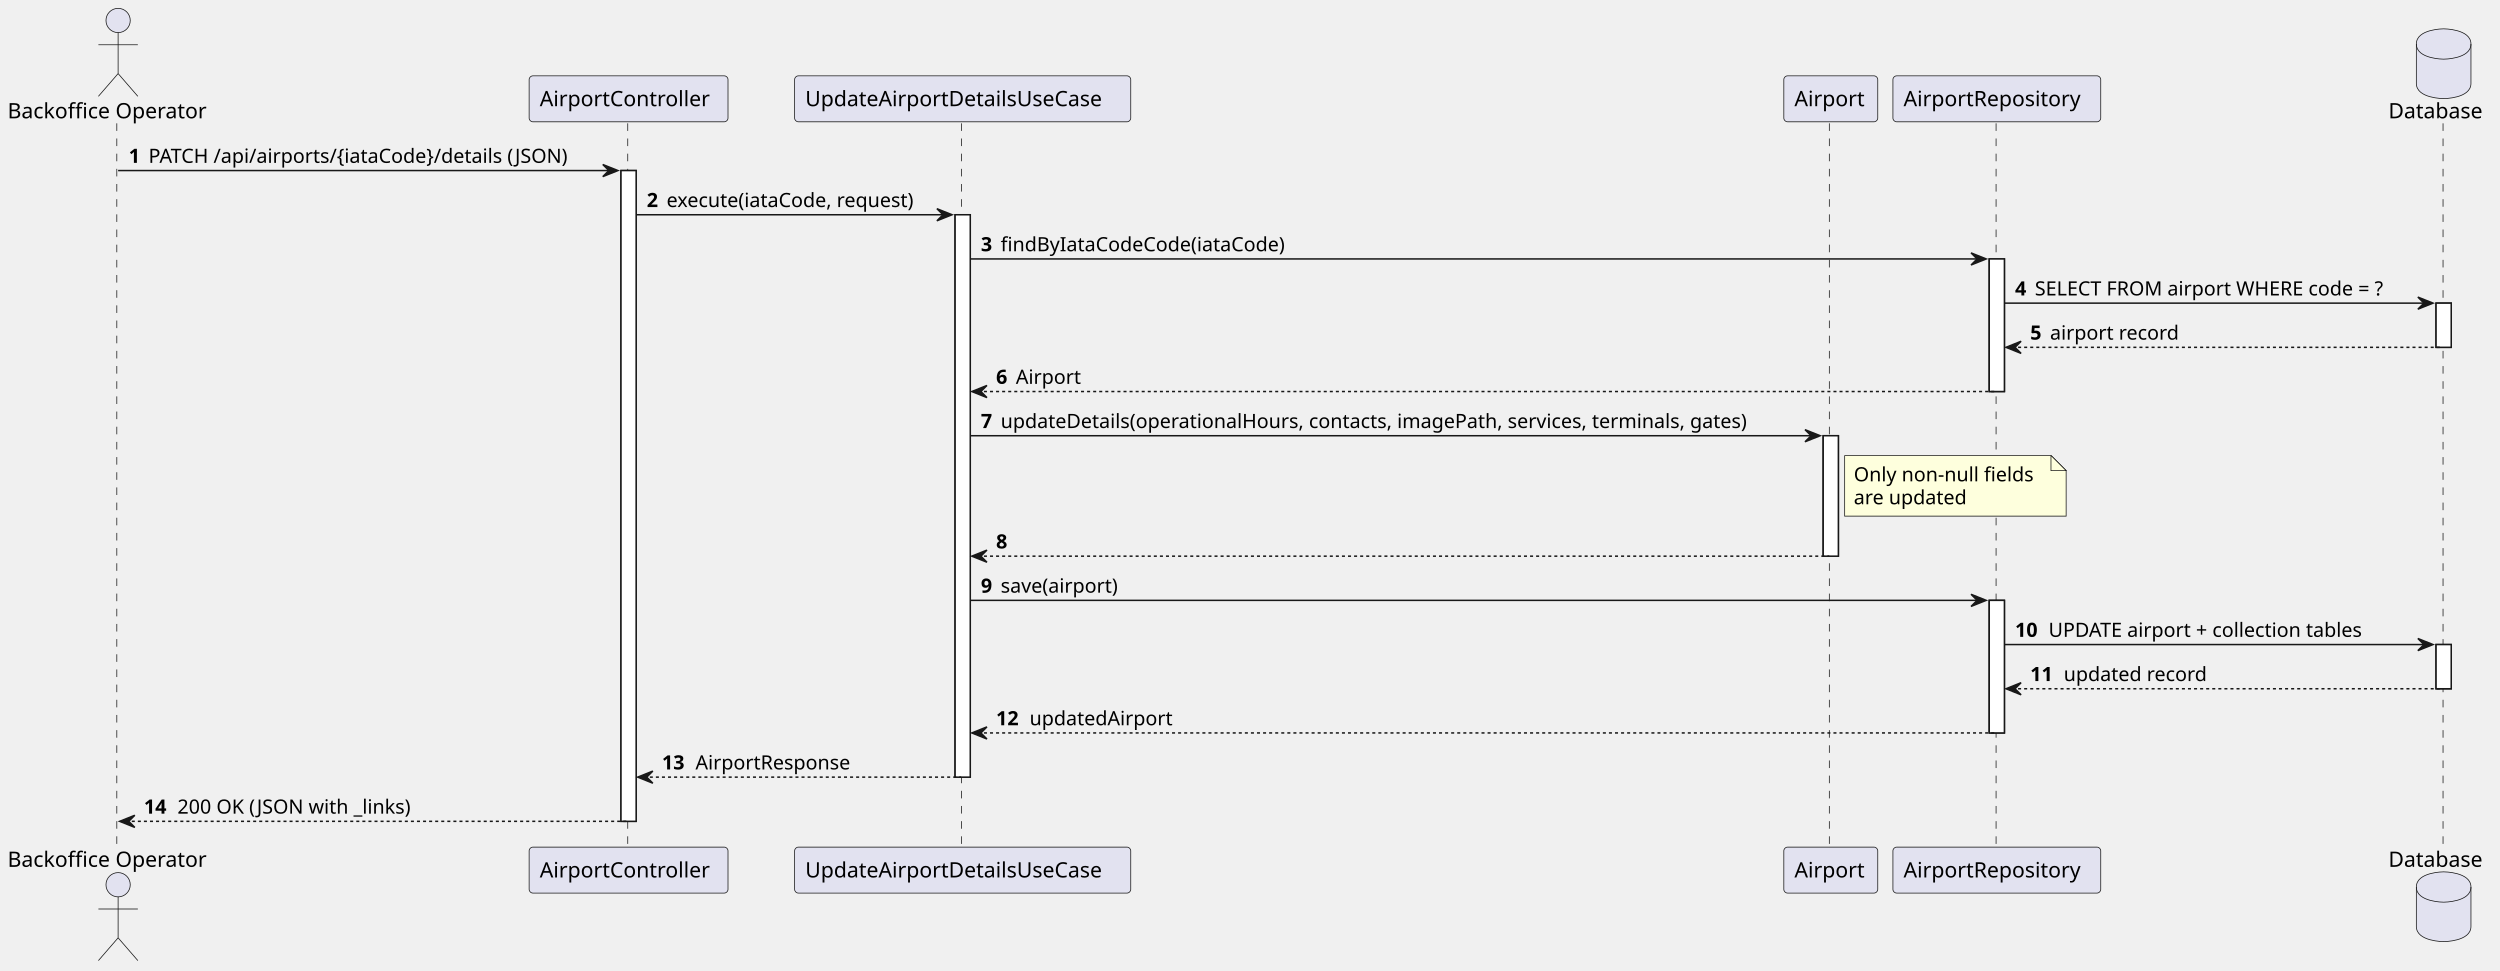
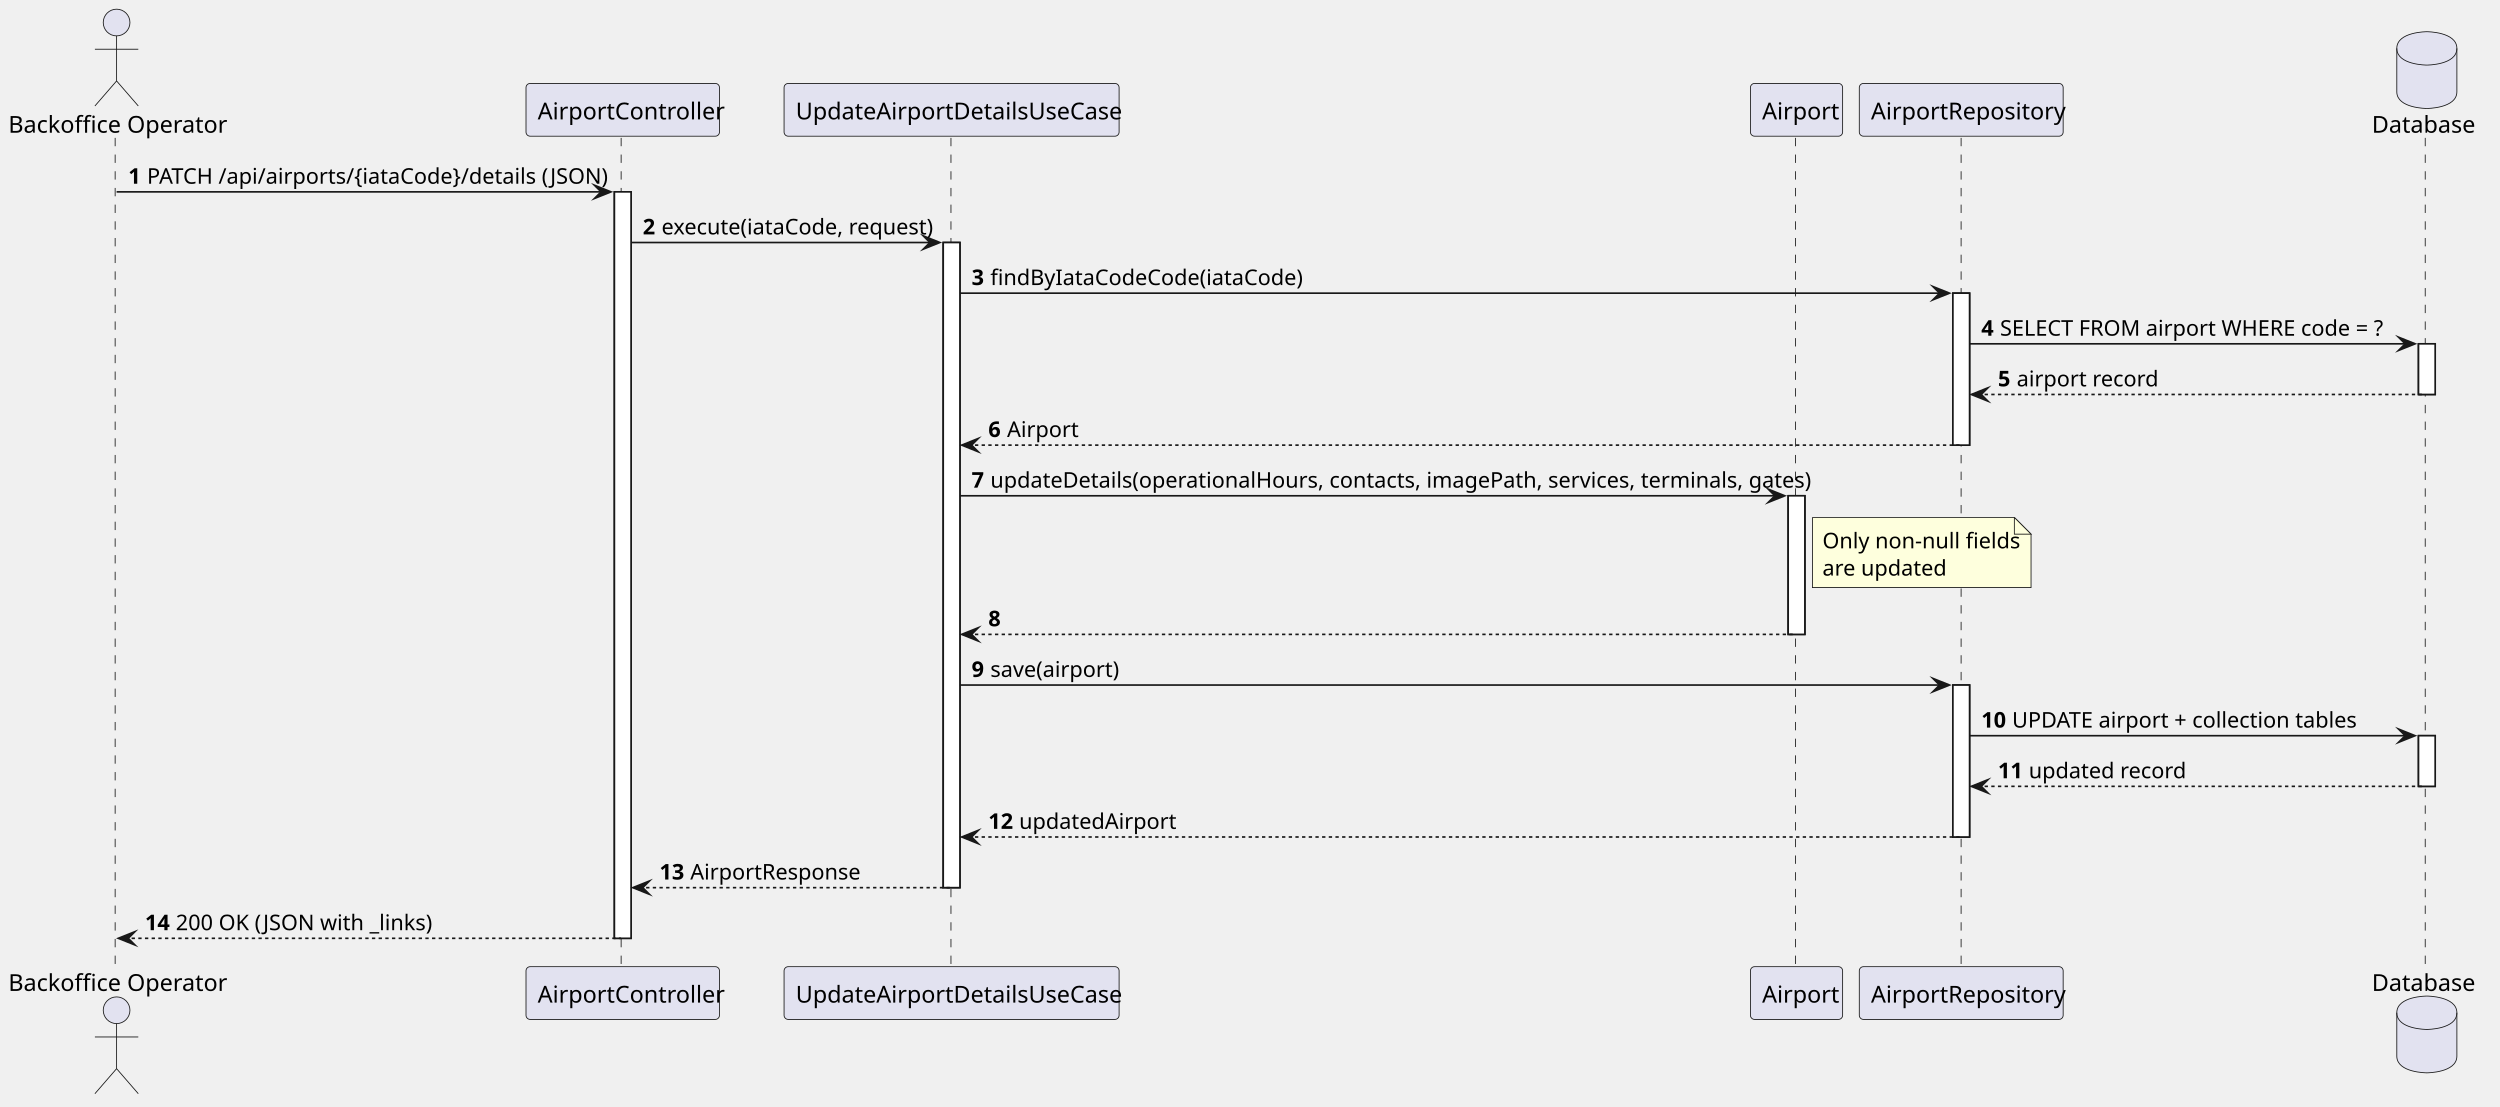
- <svg xmlns="http://www.w3.org/2000/svg" contentStyleType="text/css" data-diagram-type="SEQUENCE" height="640px" preserveAspectRatio="none" style="width:1648px;height:640px;background:#FFFFFF;" version="1.1" viewBox="0 0 1648 640" width="1648px" zoomAndPan="magnify">
+ <svg xmlns="http://www.w3.org/2000/svg" contentStyleType="text/css" data-diagram-type="SEQUENCE" height="663px" preserveAspectRatio="none" style="width:1498px;height:663px;background:#FFFFFF;" version="1.1" viewBox="0 0 1498 663" width="1498px" zoomAndPan="magnify">
  <defs />
  <g>
    <g>
-       <rect fill="#FFFFFF" height="428.992" style="stroke:#181818;stroke-width:1;" width="10" x="409.353" y="112.43" />
-     </g>
-     <g>
-       <rect fill="#FFFFFF" height="370.727" style="stroke:#181818;stroke-width:1;" width="10" x="629.602" y="141.562" />
-     </g>
-     <g>
-       <rect fill="#FFFFFF" height="79.398" style="stroke:#181818;stroke-width:1;" width="10" x="1201.855" y="287.227" />
-     </g>
-     <g>
-       <rect fill="#FFFFFF" height="87.398" style="stroke:#181818;stroke-width:1;" width="10" x="1311.311" y="170.695" />
-     </g>
-     <g>
-       <rect fill="#FFFFFF" height="87.398" style="stroke:#181818;stroke-width:1;" width="10" x="1311.311" y="395.758" />
-     </g>
-     <g>
-       <rect fill="#FFFFFF" height="29.133" style="stroke:#181818;stroke-width:1;" width="10" x="1605.853" y="199.828" />
-     </g>
-     <g>
-       <rect fill="#FFFFFF" height="29.133" style="stroke:#181818;stroke-width:1;" width="10" x="1605.853" y="424.891" />
-     </g>
-     <g class="participant-lifeline" data-entity-uid="part1" data-qualified-name="BO" id="part1-lifeline">
-       <g>
-         <rect fill="#000000" fill-opacity="0" height="478.125" width="8" x="73.863" y="81.297" />
-         <line style="stroke:#181818;stroke-width:0.5;stroke-dasharray:5,5;" x1="77" x2="77" y1="81.297" y2="559.422" />
-       </g>
-     </g>
-     <g class="participant-lifeline" data-entity-uid="part2" data-qualified-name="Ctrl" id="part2-lifeline">
-       <g>
-         <rect fill="#000000" fill-opacity="0" height="478.125" width="8" x="410.353" y="81.297" />
-         <line style="stroke:#181818;stroke-width:0.5;stroke-dasharray:5,5;" x1="413.807" x2="413.807" y1="81.297" y2="559.422" />
-       </g>
-     </g>
-     <g class="participant-lifeline" data-entity-uid="part3" data-qualified-name="UC" id="part3-lifeline">
-       <g>
-         <rect fill="#000000" fill-opacity="0" height="478.125" width="8" x="630.602" y="81.297" />
-         <line style="stroke:#181818;stroke-width:0.5;stroke-dasharray:5,5;" x1="633.816" x2="633.816" y1="81.297" y2="559.422" />
-       </g>
-     </g>
-     <g class="participant-lifeline" data-entity-uid="part4" data-qualified-name="Entity" id="part4-lifeline">
-       <g>
-         <rect fill="#000000" fill-opacity="0" height="478.125" width="8" x="1202.855" y="81.297" />
-         <line style="stroke:#181818;stroke-width:0.5;stroke-dasharray:5,5;" x1="1205.895" x2="1205.895" y1="81.297" y2="559.422" />
-       </g>
-     </g>
-     <g class="participant-lifeline" data-entity-uid="part5" data-qualified-name="Repo" id="part5-lifeline">
-       <g>
-         <rect fill="#000000" fill-opacity="0" height="478.125" width="8" x="1312.311" y="81.297" />
-         <line style="stroke:#181818;stroke-width:0.5;stroke-dasharray:5,5;" x1="1315.815" x2="1315.815" y1="81.297" y2="559.422" />
-       </g>
-     </g>
-     <g class="participant-lifeline" data-entity-uid="part6" data-qualified-name="DB" id="part6-lifeline">
-       <g>
-         <rect fill="#000000" fill-opacity="0" height="478.125" width="8" x="1606.853" y="81.297" />
-         <line style="stroke:#181818;stroke-width:0.5;stroke-dasharray:5,5;" x1="1610.453" x2="1610.453" y1="81.297" y2="559.422" />
-       </g>
-     </g>
-     <g class="participant participant-head" data-entity-uid="part1" data-qualified-name="BO" id="part1-head">
-       <text fill="#000000" font-family="sans-serif" font-size="14" lengthAdjust="spacing" textLength="139.727" x="5" y="77.995">Backoffice Operator</text>
-       <ellipse cx="77.863" cy="13.5" fill="#E2E2F0" rx="8" ry="8" style="stroke:#181818;stroke-width:0.5;" />
-       <path d="M77.863,21.5 L77.863,48.5 M64.863,29.5 L90.863,29.5 M77.863,48.5 L64.863,63.5 M77.863,48.5 L90.863,63.5" fill="none" style="stroke:#181818;stroke-width:0.5;" />
-     </g>
-     <g class="participant participant-tail" data-entity-uid="part1" data-qualified-name="BO" id="part1-tail">
-       <text fill="#000000" font-family="sans-serif" font-size="14" lengthAdjust="spacing" textLength="139.727" x="5" y="571.417">Backoffice Operator</text>
-       <ellipse cx="77.863" cy="583.219" fill="#E2E2F0" rx="8" ry="8" style="stroke:#181818;stroke-width:0.5;" />
-       <path d="M77.863,591.219 L77.863,618.219 M64.863,599.219 L90.863,599.219 M77.863,618.219 L64.863,633.219 M77.863,618.219 L90.863,633.219" fill="none" style="stroke:#181818;stroke-width:0.5;" />
-     </g>
-     <g class="participant participant-head" data-entity-uid="part2" data-qualified-name="Ctrl" id="part2-head">
-       <rect fill="#E2E2F0" height="30.297" rx="2.5" ry="2.5" style="stroke:#181818;stroke-width:0.5;" width="131.093" x="348.807" y="50" />
-       <text fill="#000000" font-family="sans-serif" font-size="14" lengthAdjust="spacing" textLength="117.093" x="355.807" y="69.995">AirportController</text>
-     </g>
-     <g class="participant participant-tail" data-entity-uid="part2" data-qualified-name="Ctrl" id="part2-tail">
-       <rect fill="#E2E2F0" height="30.297" rx="2.5" ry="2.5" style="stroke:#181818;stroke-width:0.5;" width="131.093" x="348.807" y="558.422" />
-       <text fill="#000000" font-family="sans-serif" font-size="14" lengthAdjust="spacing" textLength="117.093" x="355.807" y="578.417">AirportController</text>
-     </g>
-     <g class="participant participant-head" data-entity-uid="part3" data-qualified-name="UC" id="part3-head">
-       <rect fill="#E2E2F0" height="30.297" rx="2.5" ry="2.5" style="stroke:#181818;stroke-width:0.5;" width="221.573" x="523.816" y="50" />
-       <text fill="#000000" font-family="sans-serif" font-size="14" lengthAdjust="spacing" textLength="207.573" x="530.816" y="69.995">UpdateAirportDetailsUseCase</text>
-     </g>
-     <g class="participant participant-tail" data-entity-uid="part3" data-qualified-name="UC" id="part3-tail">
-       <rect fill="#E2E2F0" height="30.297" rx="2.5" ry="2.5" style="stroke:#181818;stroke-width:0.5;" width="221.573" x="523.816" y="558.422" />
-       <text fill="#000000" font-family="sans-serif" font-size="14" lengthAdjust="spacing" textLength="207.573" x="530.816" y="578.417">UpdateAirportDetailsUseCase</text>
-     </g>
-     <g class="participant participant-head" data-entity-uid="part4" data-qualified-name="Entity" id="part4-head">
-       <rect fill="#E2E2F0" height="30.297" rx="2.5" ry="2.5" style="stroke:#181818;stroke-width:0.5;" width="61.92" x="1175.895" y="50" />
-       <text fill="#000000" font-family="sans-serif" font-size="14" lengthAdjust="spacing" textLength="47.92" x="1182.895" y="69.995">Airport</text>
-     </g>
-     <g class="participant participant-tail" data-entity-uid="part4" data-qualified-name="Entity" id="part4-tail">
-       <rect fill="#E2E2F0" height="30.297" rx="2.5" ry="2.5" style="stroke:#181818;stroke-width:0.5;" width="61.92" x="1175.895" y="558.422" />
-       <text fill="#000000" font-family="sans-serif" font-size="14" lengthAdjust="spacing" textLength="47.92" x="1182.895" y="578.417">Airport</text>
-     </g>
-     <g class="participant participant-head" data-entity-uid="part5" data-qualified-name="Repo" id="part5-head">
-       <rect fill="#E2E2F0" height="30.297" rx="2.5" ry="2.5" style="stroke:#181818;stroke-width:0.5;" width="136.992" x="1247.815" y="50" />
-       <text fill="#000000" font-family="sans-serif" font-size="14" lengthAdjust="spacing" textLength="122.992" x="1254.815" y="69.995">AirportRepository</text>
-     </g>
-     <g class="participant participant-tail" data-entity-uid="part5" data-qualified-name="Repo" id="part5-tail">
-       <rect fill="#E2E2F0" height="30.297" rx="2.5" ry="2.5" style="stroke:#181818;stroke-width:0.5;" width="136.992" x="1247.815" y="558.422" />
-       <text fill="#000000" font-family="sans-serif" font-size="14" lengthAdjust="spacing" textLength="122.992" x="1254.815" y="578.417">AirportRepository</text>
-     </g>
-     <g class="participant participant-head" data-entity-uid="part6" data-qualified-name="DB" id="part6-head">
-       <text fill="#000000" font-family="sans-serif" font-size="14" lengthAdjust="spacing" textLength="66.801" x="1574.453" y="77.995">Database</text>
-       <path d="M1592.853,29 C1592.853,19 1610.853,19 1610.853,19 C1610.853,19 1628.853,19 1628.853,29 L1628.853,55 C1628.853,65 1610.853,65 1610.853,65 C1610.853,65 1592.853,65 1592.853,55 L1592.853,29" fill="#E2E2F0" style="stroke:#181818;stroke-width:0.5;" />
-       <path d="M1592.853,29 C1592.853,39 1610.853,39 1610.853,39 C1610.853,39 1628.853,39 1628.853,29" fill="none" style="stroke:#181818;stroke-width:0.5;" />
-     </g>
-     <g class="participant participant-tail" data-entity-uid="part6" data-qualified-name="DB" id="part6-tail">
-       <text fill="#000000" font-family="sans-serif" font-size="14" lengthAdjust="spacing" textLength="66.801" x="1574.453" y="571.417">Database</text>
-       <path d="M1592.853,584.719 C1592.853,574.719 1610.853,574.719 1610.853,574.719 C1610.853,574.719 1628.853,574.719 1628.853,584.719 L1628.853,610.719 C1628.853,620.719 1610.853,620.719 1610.853,620.719 C1610.853,620.719 1592.853,620.719 1592.853,610.719 L1592.853,584.719" fill="#E2E2F0" style="stroke:#181818;stroke-width:0.5;" />
-       <path d="M1592.853,584.719 C1592.853,594.719 1610.853,594.719 1610.853,594.719 C1610.853,594.719 1628.853,594.719 1628.853,584.719" fill="none" style="stroke:#181818;stroke-width:0.5;" />
-     </g>
-     <g>
-       <rect fill="#FFFFFF" height="428.992" style="stroke:#181818;stroke-width:1;" width="10" x="409.353" y="112.43" />
-     </g>
-     <g>
-       <rect fill="#FFFFFF" height="370.727" style="stroke:#181818;stroke-width:1;" width="10" x="629.602" y="141.562" />
-     </g>
-     <g>
-       <rect fill="#FFFFFF" height="79.398" style="stroke:#181818;stroke-width:1;" width="10" x="1201.855" y="287.227" />
-     </g>
-     <g>
-       <rect fill="#FFFFFF" height="87.398" style="stroke:#181818;stroke-width:1;" width="10" x="1311.311" y="170.695" />
-     </g>
-     <g>
-       <rect fill="#FFFFFF" height="87.398" style="stroke:#181818;stroke-width:1;" width="10" x="1311.311" y="395.758" />
-     </g>
-     <g>
-       <rect fill="#FFFFFF" height="29.133" style="stroke:#181818;stroke-width:1;" width="10" x="1605.853" y="199.828" />
-     </g>
-     <g>
-       <rect fill="#FFFFFF" height="29.133" style="stroke:#181818;stroke-width:1;" width="10" x="1605.853" y="424.891" />
-     </g>
-     <g class="message" data-entity-1="part1" data-entity-2="part2" id="msg1">
-       <polygon fill="#181818" points="397.353,108.43,407.353,112.43,397.353,116.43,401.353,112.43" style="stroke:#181818;stroke-width:1;" />
-       <line style="stroke:#181818;stroke-width:1;" x1="77.863" x2="403.353" y1="112.43" y2="112.43" />
-       <text fill="#000000" font-family="sans-serif" font-size="13" font-weight="bold" lengthAdjust="spacing" textLength="9.045" x="84.863" y="107.364">1</text>
-       <text fill="#000000" font-family="sans-serif" font-size="13" lengthAdjust="spacing" textLength="299.444" x="97.909" y="107.364">PATCH /api/airports/{iataCode}/details (JSON)</text>
-     </g>
-     <g class="message" data-entity-1="part2" data-entity-2="part3" id="msg2">
-       <polygon fill="#181818" points="617.602,137.562,627.602,141.562,617.602,145.562,621.602,141.562" style="stroke:#181818;stroke-width:1;" />
-       <line style="stroke:#181818;stroke-width:1;" x1="419.353" x2="623.602" y1="141.562" y2="141.562" />
-       <text fill="#000000" font-family="sans-serif" font-size="13" font-weight="bold" lengthAdjust="spacing" textLength="9.045" x="426.353" y="136.497">2</text>
-       <text fill="#000000" font-family="sans-serif" font-size="13" lengthAdjust="spacing" textLength="178.204" x="439.398" y="136.497">execute(iataCode, request)</text>
-     </g>
-     <g class="message" data-entity-1="part3" data-entity-2="part5" id="msg3">
-       <polygon fill="#181818" points="1299.311,166.695,1309.311,170.695,1299.311,174.695,1303.311,170.695" style="stroke:#181818;stroke-width:1;" />
-       <line style="stroke:#181818;stroke-width:1;" x1="639.602" x2="1305.311" y1="170.695" y2="170.695" />
-       <text fill="#000000" font-family="sans-serif" font-size="13" font-weight="bold" lengthAdjust="spacing" textLength="9.045" x="646.602" y="165.629">3</text>
-       <text fill="#000000" font-family="sans-serif" font-size="13" lengthAdjust="spacing" textLength="200.783" x="659.648" y="165.629">findByIataCodeCode(iataCode)</text>
-     </g>
-     <g class="message" data-entity-1="part5" data-entity-2="part6" id="msg4">
-       <polygon fill="#181818" points="1593.853,195.828,1603.853,199.828,1593.853,203.828,1597.853,199.828" style="stroke:#181818;stroke-width:1;" />
-       <line style="stroke:#181818;stroke-width:1;" x1="1321.311" x2="1599.853" y1="199.828" y2="199.828" />
-       <text fill="#000000" font-family="sans-serif" font-size="13" font-weight="bold" lengthAdjust="spacing" textLength="9.045" x="1328.311" y="194.762">4</text>
-       <text fill="#000000" font-family="sans-serif" font-size="13" lengthAdjust="spacing" textLength="252.497" x="1341.356" y="194.762">SELECT FROM airport WHERE code = ?</text>
-     </g>
-     <g class="message" data-entity-1="part6" data-entity-2="part5" id="msg5">
-       <polygon fill="#181818" points="1332.311,224.961,1322.311,228.961,1332.311,232.961,1328.311,228.961" style="stroke:#181818;stroke-width:1;" />
-       <line style="stroke:#181818;stroke-width:1;stroke-dasharray:2,2;" x1="1326.311" x2="1609.853" y1="228.961" y2="228.961" />
-       <text fill="#000000" font-family="sans-serif" font-size="13" font-weight="bold" lengthAdjust="spacing" textLength="9.045" x="1338.311" y="223.895">5</text>
-       <text fill="#000000" font-family="sans-serif" font-size="13" lengthAdjust="spacing" textLength="89.743" x="1351.356" y="223.895">airport record</text>
-     </g>
-     <g class="message" data-entity-1="part5" data-entity-2="part3" id="msg6">
-       <polygon fill="#181818" points="650.602,254.094,640.602,258.094,650.602,262.094,646.602,258.094" style="stroke:#181818;stroke-width:1;" />
-       <line style="stroke:#181818;stroke-width:1;stroke-dasharray:2,2;" x1="644.602" x2="1315.311" y1="258.094" y2="258.094" />
-       <text fill="#000000" font-family="sans-serif" font-size="13" font-weight="bold" lengthAdjust="spacing" textLength="9.045" x="656.602" y="253.028">6</text>
-       <text fill="#000000" font-family="sans-serif" font-size="13" lengthAdjust="spacing" textLength="44.497" x="669.648" y="253.028">Airport</text>
-     </g>
-     <g class="message" data-entity-1="part3" data-entity-2="part4" id="msg7">
-       <polygon fill="#181818" points="1189.855,283.227,1199.855,287.227,1189.855,291.227,1193.855,287.227" style="stroke:#181818;stroke-width:1;" />
-       <line style="stroke:#181818;stroke-width:1;" x1="639.602" x2="1195.855" y1="287.227" y2="287.227" />
-       <text fill="#000000" font-family="sans-serif" font-size="13" font-weight="bold" lengthAdjust="spacing" textLength="9.045" x="646.602" y="282.161">7</text>
-       <text fill="#000000" font-family="sans-serif" font-size="13" lengthAdjust="spacing" textLength="530.207" x="659.648" y="282.161">updateDetails(operationalHours, contacts, imagePath, services, terminals, gates)</text>
-     </g>
-     <path d="M1216,300.227 L1216,340.227 L1362,340.227 L1362,310.227 L1352,300.227 L1216,300.227" fill="#FEFFDD" style="stroke:#181818;stroke-width:0.5;" />
-     <path d="M1352,300.227 L1352,310.227 L1362,310.227 L1352,300.227" fill="#FEFFDD" style="stroke:#181818;stroke-width:0.5;" />
-     <text fill="#000000" font-family="sans-serif" font-size="13" lengthAdjust="spacing" textLength="125.69" x="1222" y="317.293">Only non-null fields</text>
-     <text fill="#000000" font-family="sans-serif" font-size="13" lengthAdjust="spacing" textLength="79.498" x="1222" y="332.426">are updated</text>
-     <g class="message" data-entity-1="part4" data-entity-2="part3" id="msg8">
-       <polygon fill="#181818" points="650.602,362.625,640.602,366.625,650.602,370.625,646.602,366.625" style="stroke:#181818;stroke-width:1;" />
-       <line style="stroke:#181818;stroke-width:1;stroke-dasharray:2,2;" x1="644.602" x2="1205.855" y1="366.625" y2="366.625" />
-       <text fill="#000000" font-family="sans-serif" font-size="13" font-weight="bold" lengthAdjust="spacing" textLength="9.045" x="656.602" y="361.559">8</text>
-       <text fill="#000000" font-family="sans-serif" font-size="13" lengthAdjust="spacing" textLength="4.132" x="669.648" y="361.559"> </text>
-     </g>
-     <g class="message" data-entity-1="part3" data-entity-2="part5" id="msg9">
-       <polygon fill="#181818" points="1299.311,391.758,1309.311,395.758,1299.311,399.758,1303.311,395.758" style="stroke:#181818;stroke-width:1;" />
-       <line style="stroke:#181818;stroke-width:1;" x1="639.602" x2="1305.311" y1="395.758" y2="395.758" />
-       <text fill="#000000" font-family="sans-serif" font-size="13" font-weight="bold" lengthAdjust="spacing" textLength="9.045" x="646.602" y="390.692">9</text>
-       <text fill="#000000" font-family="sans-serif" font-size="13" lengthAdjust="spacing" textLength="84.144" x="659.648" y="390.692">save(airport)</text>
-     </g>
-     <g class="message" data-entity-1="part5" data-entity-2="part6" id="msg10">
-       <polygon fill="#181818" points="1593.853,420.891,1603.853,424.891,1593.853,428.891,1597.853,424.891" style="stroke:#181818;stroke-width:1;" />
-       <line style="stroke:#181818;stroke-width:1;" x1="1321.311" x2="1599.853" y1="424.891" y2="424.891" />
-       <text fill="#000000" font-family="sans-serif" font-size="13" font-weight="bold" lengthAdjust="spacing" textLength="18.091" x="1328.311" y="419.825">10</text>
-       <text fill="#000000" font-family="sans-serif" font-size="13" lengthAdjust="spacing" textLength="225.475" x="1350.402" y="419.825">UPDATE airport + collection tables</text>
-     </g>
-     <g class="message" data-entity-1="part6" data-entity-2="part5" id="msg11">
-       <polygon fill="#181818" points="1332.311,450.023,1322.311,454.023,1332.311,458.023,1328.311,454.023" style="stroke:#181818;stroke-width:1;" />
-       <line style="stroke:#181818;stroke-width:1;stroke-dasharray:2,2;" x1="1326.311" x2="1609.853" y1="454.023" y2="454.023" />
-       <text fill="#000000" font-family="sans-serif" font-size="13" font-weight="bold" lengthAdjust="spacing" textLength="18.091" x="1338.311" y="448.957">11</text>
-       <text fill="#000000" font-family="sans-serif" font-size="13" lengthAdjust="spacing" textLength="100.23" x="1360.402" y="448.957">updated record</text>
-     </g>
-     <g class="message" data-entity-1="part5" data-entity-2="part3" id="msg12">
-       <polygon fill="#181818" points="650.602,479.156,640.602,483.156,650.602,487.156,646.602,483.156" style="stroke:#181818;stroke-width:1;" />
-       <line style="stroke:#181818;stroke-width:1;stroke-dasharray:2,2;" x1="644.602" x2="1315.311" y1="483.156" y2="483.156" />
-       <text fill="#000000" font-family="sans-serif" font-size="13" font-weight="bold" lengthAdjust="spacing" textLength="18.091" x="656.602" y="478.09">12</text>
-       <text fill="#000000" font-family="sans-serif" font-size="13" lengthAdjust="spacing" textLength="98.554" x="678.693" y="478.09">updatedAirport</text>
-     </g>
-     <g class="message" data-entity-1="part3" data-entity-2="part2" id="msg13">
-       <polygon fill="#181818" points="430.353,508.289,420.353,512.289,430.353,516.289,426.353,512.289" style="stroke:#181818;stroke-width:1;" />
-       <line style="stroke:#181818;stroke-width:1;stroke-dasharray:2,2;" x1="424.353" x2="633.602" y1="512.289" y2="512.289" />
-       <text fill="#000000" font-family="sans-serif" font-size="13" font-weight="bold" lengthAdjust="spacing" textLength="18.091" x="436.353" y="507.223">13</text>
-       <text fill="#000000" font-family="sans-serif" font-size="13" lengthAdjust="spacing" textLength="107.517" x="458.444" y="507.223">AirportResponse</text>
-     </g>
-     <g class="message" data-entity-1="part2" data-entity-2="part1" id="msg14">
-       <polygon fill="#181818" points="88.863,537.422,78.863,541.422,88.863,545.422,84.863,541.422" style="stroke:#181818;stroke-width:1;" />
-       <line style="stroke:#181818;stroke-width:1;stroke-dasharray:2,2;" x1="82.863" x2="413.353" y1="541.422" y2="541.422" />
-       <text fill="#000000" font-family="sans-serif" font-size="13" font-weight="bold" lengthAdjust="spacing" textLength="18.091" x="94.863" y="536.356">14</text>
-       <text fill="#000000" font-family="sans-serif" font-size="13" lengthAdjust="spacing" textLength="166.131" x="116.954" y="536.356">200 OK (JSON with _links)</text>
+       <rect fill="#FFFFFF" height="447.273" style="stroke:#181818;stroke-width:1;" width="10" x="368.147" y="114.961" />
+     </g>
+     <g>
+       <rect fill="#FFFFFF" height="386.57" style="stroke:#181818;stroke-width:1;" width="10" x="565.189" y="145.312" />
+     </g>
+     <g>
+       <rect fill="#FFFFFF" height="83.055" style="stroke:#181818;stroke-width:1;" width="10" x="1071.477" y="297.07" />
+     </g>
+     <g>
+       <rect fill="#FFFFFF" height="91.055" style="stroke:#181818;stroke-width:1;" width="10" x="1170.17" y="175.664" />
+     </g>
+     <g>
+       <rect fill="#FFFFFF" height="91.055" style="stroke:#181818;stroke-width:1;" width="10" x="1170.17" y="410.477" />
+     </g>
+     <g>
+       <rect fill="#FFFFFF" height="30.352" style="stroke:#181818;stroke-width:1;" width="10" x="1449.161" y="206.016" />
+     </g>
+     <g>
+       <rect fill="#FFFFFF" height="30.352" style="stroke:#181818;stroke-width:1;" width="10" x="1449.161" y="440.828" />
+     </g>
+     <g class="participant-lifeline" data-entity-uid="part1" data-qualified-name="BO" data-source-line="2" id="part1-lifeline">
+       <g>
+         <rect fill="#000000" fill-opacity="0" height="497.625" width="8" x="65.862" y="82.609" />
+         <line style="stroke:#181818;stroke-width:0.5;stroke-dasharray:5,5;" x1="69" x2="69" y1="82.609" y2="580.234" />
+       </g>
+     </g>
+     <g class="participant-lifeline" data-entity-uid="part2" data-qualified-name="Ctrl" data-source-line="3" id="part2-lifeline">
+       <g>
+         <rect fill="#000000" fill-opacity="0" height="497.625" width="8" x="369.147" y="82.609" />
+         <line style="stroke:#181818;stroke-width:0.5;stroke-dasharray:5,5;" x1="372.185" x2="372.185" y1="82.609" y2="580.234" />
+       </g>
+     </g>
+     <g class="participant-lifeline" data-entity-uid="part3" data-qualified-name="UC" data-source-line="4" id="part3-lifeline">
+       <g>
+         <rect fill="#000000" fill-opacity="0" height="497.625" width="8" x="566.189" y="82.609" />
+         <line style="stroke:#181818;stroke-width:0.5;stroke-dasharray:5,5;" x1="569.814" x2="569.814" y1="82.609" y2="580.234" />
+       </g>
+     </g>
+     <g class="participant-lifeline" data-entity-uid="part4" data-qualified-name="Entity" data-source-line="5" id="part4-lifeline">
+       <g>
+         <rect fill="#000000" fill-opacity="0" height="497.625" width="8" x="1072.477" y="82.609" />
+         <line style="stroke:#181818;stroke-width:0.5;stroke-dasharray:5,5;" x1="1075.86" x2="1075.86" y1="82.609" y2="580.234" />
+       </g>
+     </g>
+     <g class="participant-lifeline" data-entity-uid="part5" data-qualified-name="Repo" data-source-line="6" id="part5-lifeline">
+       <g>
+         <rect fill="#000000" fill-opacity="0" height="497.625" width="8" x="1171.17" y="82.609" />
+         <line style="stroke:#181818;stroke-width:0.5;stroke-dasharray:5,5;" x1="1175.094" x2="1175.094" y1="82.609" y2="580.234" />
+       </g>
+     </g>
+     <g class="participant-lifeline" data-entity-uid="part6" data-qualified-name="DB" data-source-line="7" id="part6-lifeline">
+       <g>
+         <rect fill="#000000" fill-opacity="0" height="497.625" width="8" x="1450.161" y="82.609" />
+         <line style="stroke:#181818;stroke-width:0.5;stroke-dasharray:5,5;" x1="1453.195" x2="1453.195" y1="82.609" y2="580.234" />
+       </g>
+     </g>
+     <g class="participant participant-head" data-entity-uid="part1" data-qualified-name="BO" data-source-line="2" id="part1-head">
+       <text fill="#000000" font-family="sans-serif" font-size="14" lengthAdjust="spacing" textLength="123.724" x="5" y="79.533">Backoffice Operator</text>
+       <ellipse cx="69.862" cy="13.5" fill="#E2E2F0" rx="8" ry="8" style="stroke:#181818;stroke-width:0.5;" />
+       <path d="M69.862,21.5 L69.862,48.5 M56.862,29.5 L82.862,29.5 M69.862,48.5 L56.862,63.5 M69.862,48.5 L82.862,63.5" fill="none" style="stroke:#181818;stroke-width:0.5;" />
+     </g>
+     <g class="participant participant-tail" data-entity-uid="part1" data-qualified-name="BO" data-source-line="2" id="part1-tail">
+       <text fill="#000000" font-family="sans-serif" font-size="14" lengthAdjust="spacing" textLength="123.724" x="5" y="593.768">Backoffice Operator</text>
+       <ellipse cx="69.862" cy="605.344" fill="#E2E2F0" rx="8" ry="8" style="stroke:#181818;stroke-width:0.5;" />
+       <path d="M69.862,613.344 L69.862,640.344 M56.862,621.344 L82.862,621.344 M69.862,640.344 L56.862,655.344 M69.862,640.344 L82.862,655.344" fill="none" style="stroke:#181818;stroke-width:0.5;" />
+     </g>
+     <g class="participant participant-head" data-entity-uid="part2" data-qualified-name="Ctrl" data-source-line="3" id="part2-head">
+       <rect fill="#E2E2F0" height="31.609" rx="2.5" ry="2.5" style="stroke:#181818;stroke-width:0.5;" width="115.924" x="315.185" y="50" />
+       <text fill="#000000" font-family="sans-serif" font-size="14" lengthAdjust="spacing" textLength="101.924" x="322.185" y="71.533">AirportController</text>
+     </g>
+     <g class="participant participant-tail" data-entity-uid="part2" data-qualified-name="Ctrl" data-source-line="3" id="part2-tail">
+       <rect fill="#E2E2F0" height="31.609" rx="2.5" ry="2.5" style="stroke:#181818;stroke-width:0.5;" width="115.924" x="315.185" y="579.234" />
+       <text fill="#000000" font-family="sans-serif" font-size="14" lengthAdjust="spacing" textLength="101.924" x="322.185" y="600.768">AirportController</text>
+     </g>
+     <g class="participant participant-head" data-entity-uid="part3" data-qualified-name="UC" data-source-line="4" id="part3-head">
+       <rect fill="#E2E2F0" height="31.609" rx="2.5" ry="2.5" style="stroke:#181818;stroke-width:0.5;" width="200.751" x="469.814" y="50" />
+       <text fill="#000000" font-family="sans-serif" font-size="14" lengthAdjust="spacing" textLength="186.751" x="476.814" y="71.533">UpdateAirportDetailsUseCase</text>
+     </g>
+     <g class="participant participant-tail" data-entity-uid="part3" data-qualified-name="UC" data-source-line="4" id="part3-tail">
+       <rect fill="#E2E2F0" height="31.609" rx="2.5" ry="2.5" style="stroke:#181818;stroke-width:0.5;" width="200.751" x="469.814" y="579.234" />
+       <text fill="#000000" font-family="sans-serif" font-size="14" lengthAdjust="spacing" textLength="186.751" x="476.814" y="600.768">UpdateAirportDetailsUseCase</text>
+     </g>
+     <g class="participant participant-head" data-entity-uid="part4" data-qualified-name="Entity" data-source-line="5" id="part4-head">
+       <rect fill="#E2E2F0" height="31.609" rx="2.5" ry="2.5" style="stroke:#181818;stroke-width:0.5;" width="55.234" x="1048.86" y="50" />
+       <text fill="#000000" font-family="sans-serif" font-size="14" lengthAdjust="spacing" textLength="41.234" x="1055.86" y="71.533">Airport</text>
+     </g>
+     <g class="participant participant-tail" data-entity-uid="part4" data-qualified-name="Entity" data-source-line="5" id="part4-tail">
+       <rect fill="#E2E2F0" height="31.609" rx="2.5" ry="2.5" style="stroke:#181818;stroke-width:0.5;" width="55.234" x="1048.86" y="579.234" />
+       <text fill="#000000" font-family="sans-serif" font-size="14" lengthAdjust="spacing" textLength="41.234" x="1055.86" y="600.768">Airport</text>
+     </g>
+     <g class="participant participant-head" data-entity-uid="part5" data-qualified-name="Repo" data-source-line="6" id="part5-head">
+       <rect fill="#E2E2F0" height="31.609" rx="2.5" ry="2.5" style="stroke:#181818;stroke-width:0.5;" width="122.151" x="1114.094" y="50" />
+       <text fill="#000000" font-family="sans-serif" font-size="14" lengthAdjust="spacing" textLength="108.151" x="1121.094" y="71.533">AirportRepository</text>
+     </g>
+     <g class="participant participant-tail" data-entity-uid="part5" data-qualified-name="Repo" data-source-line="6" id="part5-tail">
+       <rect fill="#E2E2F0" height="31.609" rx="2.5" ry="2.5" style="stroke:#181818;stroke-width:0.5;" width="122.151" x="1114.094" y="579.234" />
+       <text fill="#000000" font-family="sans-serif" font-size="14" lengthAdjust="spacing" textLength="108.151" x="1121.094" y="600.768">AirportRepository</text>
+     </g>
+     <g class="participant participant-head" data-entity-uid="part6" data-qualified-name="DB" data-source-line="7" id="part6-head">
+       <text fill="#000000" font-family="sans-serif" font-size="14" lengthAdjust="spacing" textLength="59.931" x="1421.195" y="79.533">Database</text>
+       <path d="M1436.161,29 C1436.161,19 1454.161,19 1454.161,19 C1454.161,19 1472.161,19 1472.161,29 L1472.161,55 C1472.161,65 1454.161,65 1454.161,65 C1454.161,65 1436.161,65 1436.161,55 L1436.161,29" fill="#E2E2F0" style="stroke:#181818;stroke-width:0.5;" />
+       <path d="M1436.161,29 C1436.161,39 1454.161,39 1454.161,39 C1454.161,39 1472.161,39 1472.161,29" fill="none" style="stroke:#181818;stroke-width:0.5;" />
+     </g>
+     <g class="participant participant-tail" data-entity-uid="part6" data-qualified-name="DB" data-source-line="7" id="part6-tail">
+       <text fill="#000000" font-family="sans-serif" font-size="14" lengthAdjust="spacing" textLength="59.931" x="1421.195" y="593.768">Database</text>
+       <path d="M1436.161,606.844 C1436.161,596.844 1454.161,596.844 1454.161,596.844 C1454.161,596.844 1472.161,596.844 1472.161,606.844 L1472.161,632.844 C1472.161,642.844 1454.161,642.844 1454.161,642.844 C1454.161,642.844 1436.161,642.844 1436.161,632.844 L1436.161,606.844" fill="#E2E2F0" style="stroke:#181818;stroke-width:0.5;" />
+       <path d="M1436.161,606.844 C1436.161,616.844 1454.161,616.844 1454.161,616.844 C1454.161,616.844 1472.161,616.844 1472.161,606.844" fill="none" style="stroke:#181818;stroke-width:0.5;" />
+     </g>
+     <g>
+       <rect fill="#FFFFFF" height="447.273" style="stroke:#181818;stroke-width:1;" width="10" x="368.147" y="114.961" />
+     </g>
+     <g>
+       <rect fill="#FFFFFF" height="386.57" style="stroke:#181818;stroke-width:1;" width="10" x="565.189" y="145.312" />
+     </g>
+     <g>
+       <rect fill="#FFFFFF" height="83.055" style="stroke:#181818;stroke-width:1;" width="10" x="1071.477" y="297.07" />
+     </g>
+     <g>
+       <rect fill="#FFFFFF" height="91.055" style="stroke:#181818;stroke-width:1;" width="10" x="1170.17" y="175.664" />
+     </g>
+     <g>
+       <rect fill="#FFFFFF" height="91.055" style="stroke:#181818;stroke-width:1;" width="10" x="1170.17" y="410.477" />
+     </g>
+     <g>
+       <rect fill="#FFFFFF" height="30.352" style="stroke:#181818;stroke-width:1;" width="10" x="1449.161" y="206.016" />
+     </g>
+     <g>
+       <rect fill="#FFFFFF" height="30.352" style="stroke:#181818;stroke-width:1;" width="10" x="1449.161" y="440.828" />
+     </g>
+     <g class="message" data-entity-1="part1" data-entity-2="part2" data-source-line="9" id="msg1">
+       <polygon fill="#181818" points="356.147,110.961,366.147,114.961,356.147,118.961,360.147,114.961" style="stroke:#181818;stroke-width:1;stroke-linejoin:miter;stroke-miterlimit:10;" />
+       <line style="stroke:#181818;stroke-width:1;" x1="69.862" x2="362.147" y1="114.961" y2="114.961" />
+       <text fill="#000000" font-family="sans-serif" font-size="13" font-weight="700" lengthAdjust="spacing" textLength="7.23" x="76.862" y="110.105">1</text>
+       <text fill="#000000" font-family="sans-serif" font-size="13" lengthAdjust="spacing" textLength="268.055" x="88.092" y="110.105">PATCH /api/airports/{iataCode}/details (JSON)</text>
+     </g>
+     <g class="message" data-entity-1="part2" data-entity-2="part3" data-source-line="12" id="msg2">
+       <polygon fill="#181818" points="553.189,141.312,563.189,145.312,553.189,149.312,557.189,145.312" style="stroke:#181818;stroke-width:1;stroke-linejoin:miter;stroke-miterlimit:10;" />
+       <line style="stroke:#181818;stroke-width:1;" x1="378.147" x2="559.189" y1="145.312" y2="145.312" />
+       <text fill="#000000" font-family="sans-serif" font-size="13" font-weight="700" lengthAdjust="spacing" textLength="7.23" x="385.147" y="140.456">2</text>
+       <text fill="#000000" font-family="sans-serif" font-size="13" lengthAdjust="spacing" textLength="156.812" x="396.377" y="140.456">execute(iataCode, request)</text>
+     </g>
+     <g class="message" data-entity-1="part3" data-entity-2="part5" data-source-line="15" id="msg3">
+       <polygon fill="#181818" points="1158.17,171.664,1168.17,175.664,1158.17,179.664,1162.17,175.664" style="stroke:#181818;stroke-width:1;stroke-linejoin:miter;stroke-miterlimit:10;" />
+       <line style="stroke:#181818;stroke-width:1;" x1="575.189" x2="1164.17" y1="175.664" y2="175.664" />
+       <text fill="#000000" font-family="sans-serif" font-size="13" font-weight="700" lengthAdjust="spacing" textLength="7.23" x="582.189" y="170.808">3</text>
+       <text fill="#000000" font-family="sans-serif" font-size="13" lengthAdjust="spacing" textLength="180.667" x="593.419" y="170.808">findByIataCodeCode(iataCode)</text>
+     </g>
+     <g class="message" data-entity-1="part5" data-entity-2="part6" data-source-line="17" id="msg4">
+       <polygon fill="#181818" points="1437.161,202.016,1447.161,206.016,1437.161,210.016,1441.161,206.016" style="stroke:#181818;stroke-width:1;stroke-linejoin:miter;stroke-miterlimit:10;" />
+       <line style="stroke:#181818;stroke-width:1;" x1="1180.17" x2="1443.161" y1="206.016" y2="206.016" />
+       <text fill="#000000" font-family="sans-serif" font-size="13" font-weight="700" lengthAdjust="spacing" textLength="7.23" x="1187.17" y="201.159">4</text>
+       <text fill="#000000" font-family="sans-serif" font-size="13" lengthAdjust="spacing" textLength="238.761" x="1198.4" y="201.159">SELECT FROM airport WHERE code = ?</text>
+     </g>
+     <g class="message" data-entity-1="part6" data-entity-2="part5" data-source-line="19" id="msg5">
+       <polygon fill="#181818" points="1191.17,232.367,1181.17,236.367,1191.17,240.367,1187.17,236.367" style="stroke:#181818;stroke-width:1;stroke-linejoin:miter;stroke-miterlimit:10;" />
+       <line style="stroke:#181818;stroke-width:1;stroke-dasharray:2,2;" x1="1185.17" x2="1453.161" y1="236.367" y2="236.367" />
+       <text fill="#000000" font-family="sans-serif" font-size="13" font-weight="700" lengthAdjust="spacing" textLength="7.23" x="1197.17" y="231.511">5</text>
+       <text fill="#000000" font-family="sans-serif" font-size="13" lengthAdjust="spacing" textLength="77.308" x="1208.4" y="231.511">airport record</text>
+     </g>
+     <g class="message" data-entity-1="part5" data-entity-2="part3" data-source-line="21" id="msg6">
+       <polygon fill="#181818" points="586.189,262.719,576.189,266.719,586.189,270.719,582.189,266.719" style="stroke:#181818;stroke-width:1;stroke-linejoin:miter;stroke-miterlimit:10;" />
+       <line style="stroke:#181818;stroke-width:1;stroke-dasharray:2,2;" x1="580.189" x2="1174.17" y1="266.719" y2="266.719" />
+       <text fill="#000000" font-family="sans-serif" font-size="13" font-weight="700" lengthAdjust="spacing" textLength="7.23" x="592.189" y="261.862">6</text>
+       <text fill="#000000" font-family="sans-serif" font-size="13" lengthAdjust="spacing" textLength="38.289" x="603.419" y="261.862">Airport</text>
+     </g>
+     <g class="message" data-entity-1="part3" data-entity-2="part4" data-source-line="24" id="msg7">
+       <polygon fill="#181818" points="1059.477,293.07,1069.477,297.07,1059.477,301.07,1063.477,297.07" style="stroke:#181818;stroke-width:1;stroke-linejoin:miter;stroke-miterlimit:10;" />
+       <line style="stroke:#181818;stroke-width:1;" x1="575.189" x2="1065.477" y1="297.07" y2="297.07" />
+       <text fill="#000000" font-family="sans-serif" font-size="13" font-weight="700" lengthAdjust="spacing" textLength="7.23" x="582.189" y="292.214">7</text>
+       <text fill="#000000" font-family="sans-serif" font-size="13" lengthAdjust="spacing" textLength="466.058" x="593.419" y="292.214">updateDetails(operationalHours, contacts, imagePath, services, terminals, gates)</text>
+     </g>
+     <path d="M1086,310.07 L1086,352.07 L1217,352.07 L1217,320.07 L1207,310.07 L1086,310.07" fill="#FEFFDD" style="stroke:#181818;stroke-width:0.5;" />
+     <path d="M1207,310.07 L1207,320.07 L1217,320.07 L1207,310.07" fill="#FEFFDD" style="stroke:#181818;stroke-width:0.5;" />
+     <text fill="#000000" font-family="sans-serif" font-size="13" lengthAdjust="spacing" textLength="110.557" x="1092" y="328.565">Only non-null fields</text>
+     <text fill="#000000" font-family="sans-serif" font-size="13" lengthAdjust="spacing" textLength="69.393" x="1092" y="344.917">are updated</text>
+     <g class="message" data-entity-1="part4" data-entity-2="part3" data-source-line="27" id="msg8">
+       <polygon fill="#181818" points="586.189,376.125,576.189,380.125,586.189,384.125,582.189,380.125" style="stroke:#181818;stroke-width:1;stroke-linejoin:miter;stroke-miterlimit:10;" />
+       <line style="stroke:#181818;stroke-width:1;stroke-dasharray:2,2;" x1="580.189" x2="1075.477" y1="380.125" y2="380.125" />
+       <text fill="#000000" font-family="sans-serif" font-size="13" font-weight="700" lengthAdjust="spacing" textLength="7.23" x="592.189" y="375.269">8</text>
+       <text fill="#000000" font-family="sans-serif" font-size="13" lengthAdjust="spacing" textLength="3.612" x="603.419" y="375.269"> </text>
+     </g>
+     <g class="message" data-entity-1="part3" data-entity-2="part5" data-source-line="30" id="msg9">
+       <polygon fill="#181818" points="1158.17,406.477,1168.17,410.477,1158.17,414.477,1162.17,410.477" style="stroke:#181818;stroke-width:1;stroke-linejoin:miter;stroke-miterlimit:10;" />
+       <line style="stroke:#181818;stroke-width:1;" x1="575.189" x2="1164.17" y1="410.477" y2="410.477" />
+       <text fill="#000000" font-family="sans-serif" font-size="13" font-weight="700" lengthAdjust="spacing" textLength="7.23" x="582.189" y="405.62">9</text>
+       <text fill="#000000" font-family="sans-serif" font-size="13" lengthAdjust="spacing" textLength="72.966" x="593.419" y="405.62">save(airport)</text>
+     </g>
+     <g class="message" data-entity-1="part5" data-entity-2="part6" data-source-line="32" id="msg10">
+       <polygon fill="#181818" points="1437.161,436.828,1447.161,440.828,1437.161,444.828,1441.161,440.828" style="stroke:#181818;stroke-width:1;stroke-linejoin:miter;stroke-miterlimit:10;" />
+       <line style="stroke:#181818;stroke-width:1;" x1="1180.17" x2="1443.161" y1="440.828" y2="440.828" />
+       <text fill="#000000" font-family="sans-serif" font-size="13" font-weight="700" lengthAdjust="spacing" textLength="14.46" x="1187.17" y="435.972">10</text>
+       <text fill="#000000" font-family="sans-serif" font-size="13" lengthAdjust="spacing" textLength="200.503" x="1205.63" y="435.972">UPDATE airport + collection tables</text>
+     </g>
+     <g class="message" data-entity-1="part6" data-entity-2="part5" data-source-line="34" id="msg11">
+       <polygon fill="#181818" points="1191.17,467.18,1181.17,471.18,1191.17,475.18,1187.17,471.18" style="stroke:#181818;stroke-width:1;stroke-linejoin:miter;stroke-miterlimit:10;" />
+       <line style="stroke:#181818;stroke-width:1;stroke-dasharray:2,2;" x1="1185.17" x2="1453.161" y1="471.18" y2="471.18" />
+       <text fill="#000000" font-family="sans-serif" font-size="13" font-weight="700" lengthAdjust="spacing" textLength="14.46" x="1197.17" y="466.323">11</text>
+       <text fill="#000000" font-family="sans-serif" font-size="13" lengthAdjust="spacing" textLength="87.452" x="1215.63" y="466.323">updated record</text>
+     </g>
+     <g class="message" data-entity-1="part5" data-entity-2="part3" data-source-line="36" id="msg12">
+       <polygon fill="#181818" points="586.189,497.531,576.189,501.531,586.189,505.531,582.189,501.531" style="stroke:#181818;stroke-width:1;stroke-linejoin:miter;stroke-miterlimit:10;" />
+       <line style="stroke:#181818;stroke-width:1;stroke-dasharray:2,2;" x1="580.189" x2="1174.17" y1="501.531" y2="501.531" />
+       <text fill="#000000" font-family="sans-serif" font-size="13" font-weight="700" lengthAdjust="spacing" textLength="14.46" x="592.189" y="496.675">12</text>
+       <text fill="#000000" font-family="sans-serif" font-size="13" lengthAdjust="spacing" textLength="85.281" x="610.649" y="496.675">updatedAirport</text>
+     </g>
+     <g class="message" data-entity-1="part3" data-entity-2="part2" data-source-line="39" id="msg13">
+       <polygon fill="#181818" points="389.147,527.883,379.147,531.883,389.147,535.883,385.147,531.883" style="stroke:#181818;stroke-width:1;stroke-linejoin:miter;stroke-miterlimit:10;" />
+       <line style="stroke:#181818;stroke-width:1;stroke-dasharray:2,2;" x1="383.147" x2="569.189" y1="531.883" y2="531.883" />
+       <text fill="#000000" font-family="sans-serif" font-size="13" font-weight="700" lengthAdjust="spacing" textLength="14.46" x="395.147" y="527.026">13</text>
+       <text fill="#000000" font-family="sans-serif" font-size="13" lengthAdjust="spacing" textLength="96.827" x="413.607" y="527.026">AirportResponse</text>
+     </g>
+     <g class="message" data-entity-1="part2" data-entity-2="part1" data-source-line="42" id="msg14">
+       <polygon fill="#181818" points="80.862,558.234,70.862,562.234,80.862,566.234,76.862,562.234" style="stroke:#181818;stroke-width:1;stroke-linejoin:miter;stroke-miterlimit:10;" />
+       <line style="stroke:#181818;stroke-width:1;stroke-dasharray:2,2;" x1="74.862" x2="372.147" y1="562.234" y2="562.234" />
+       <text fill="#000000" font-family="sans-serif" font-size="13" font-weight="700" lengthAdjust="spacing" textLength="14.46" x="86.862" y="557.378">14</text>
+       <text fill="#000000" font-family="sans-serif" font-size="13" lengthAdjust="spacing" textLength="154.603" x="105.322" y="557.378">200 OK (JSON with _links)</text>
    </g>
  </g>
</svg>
